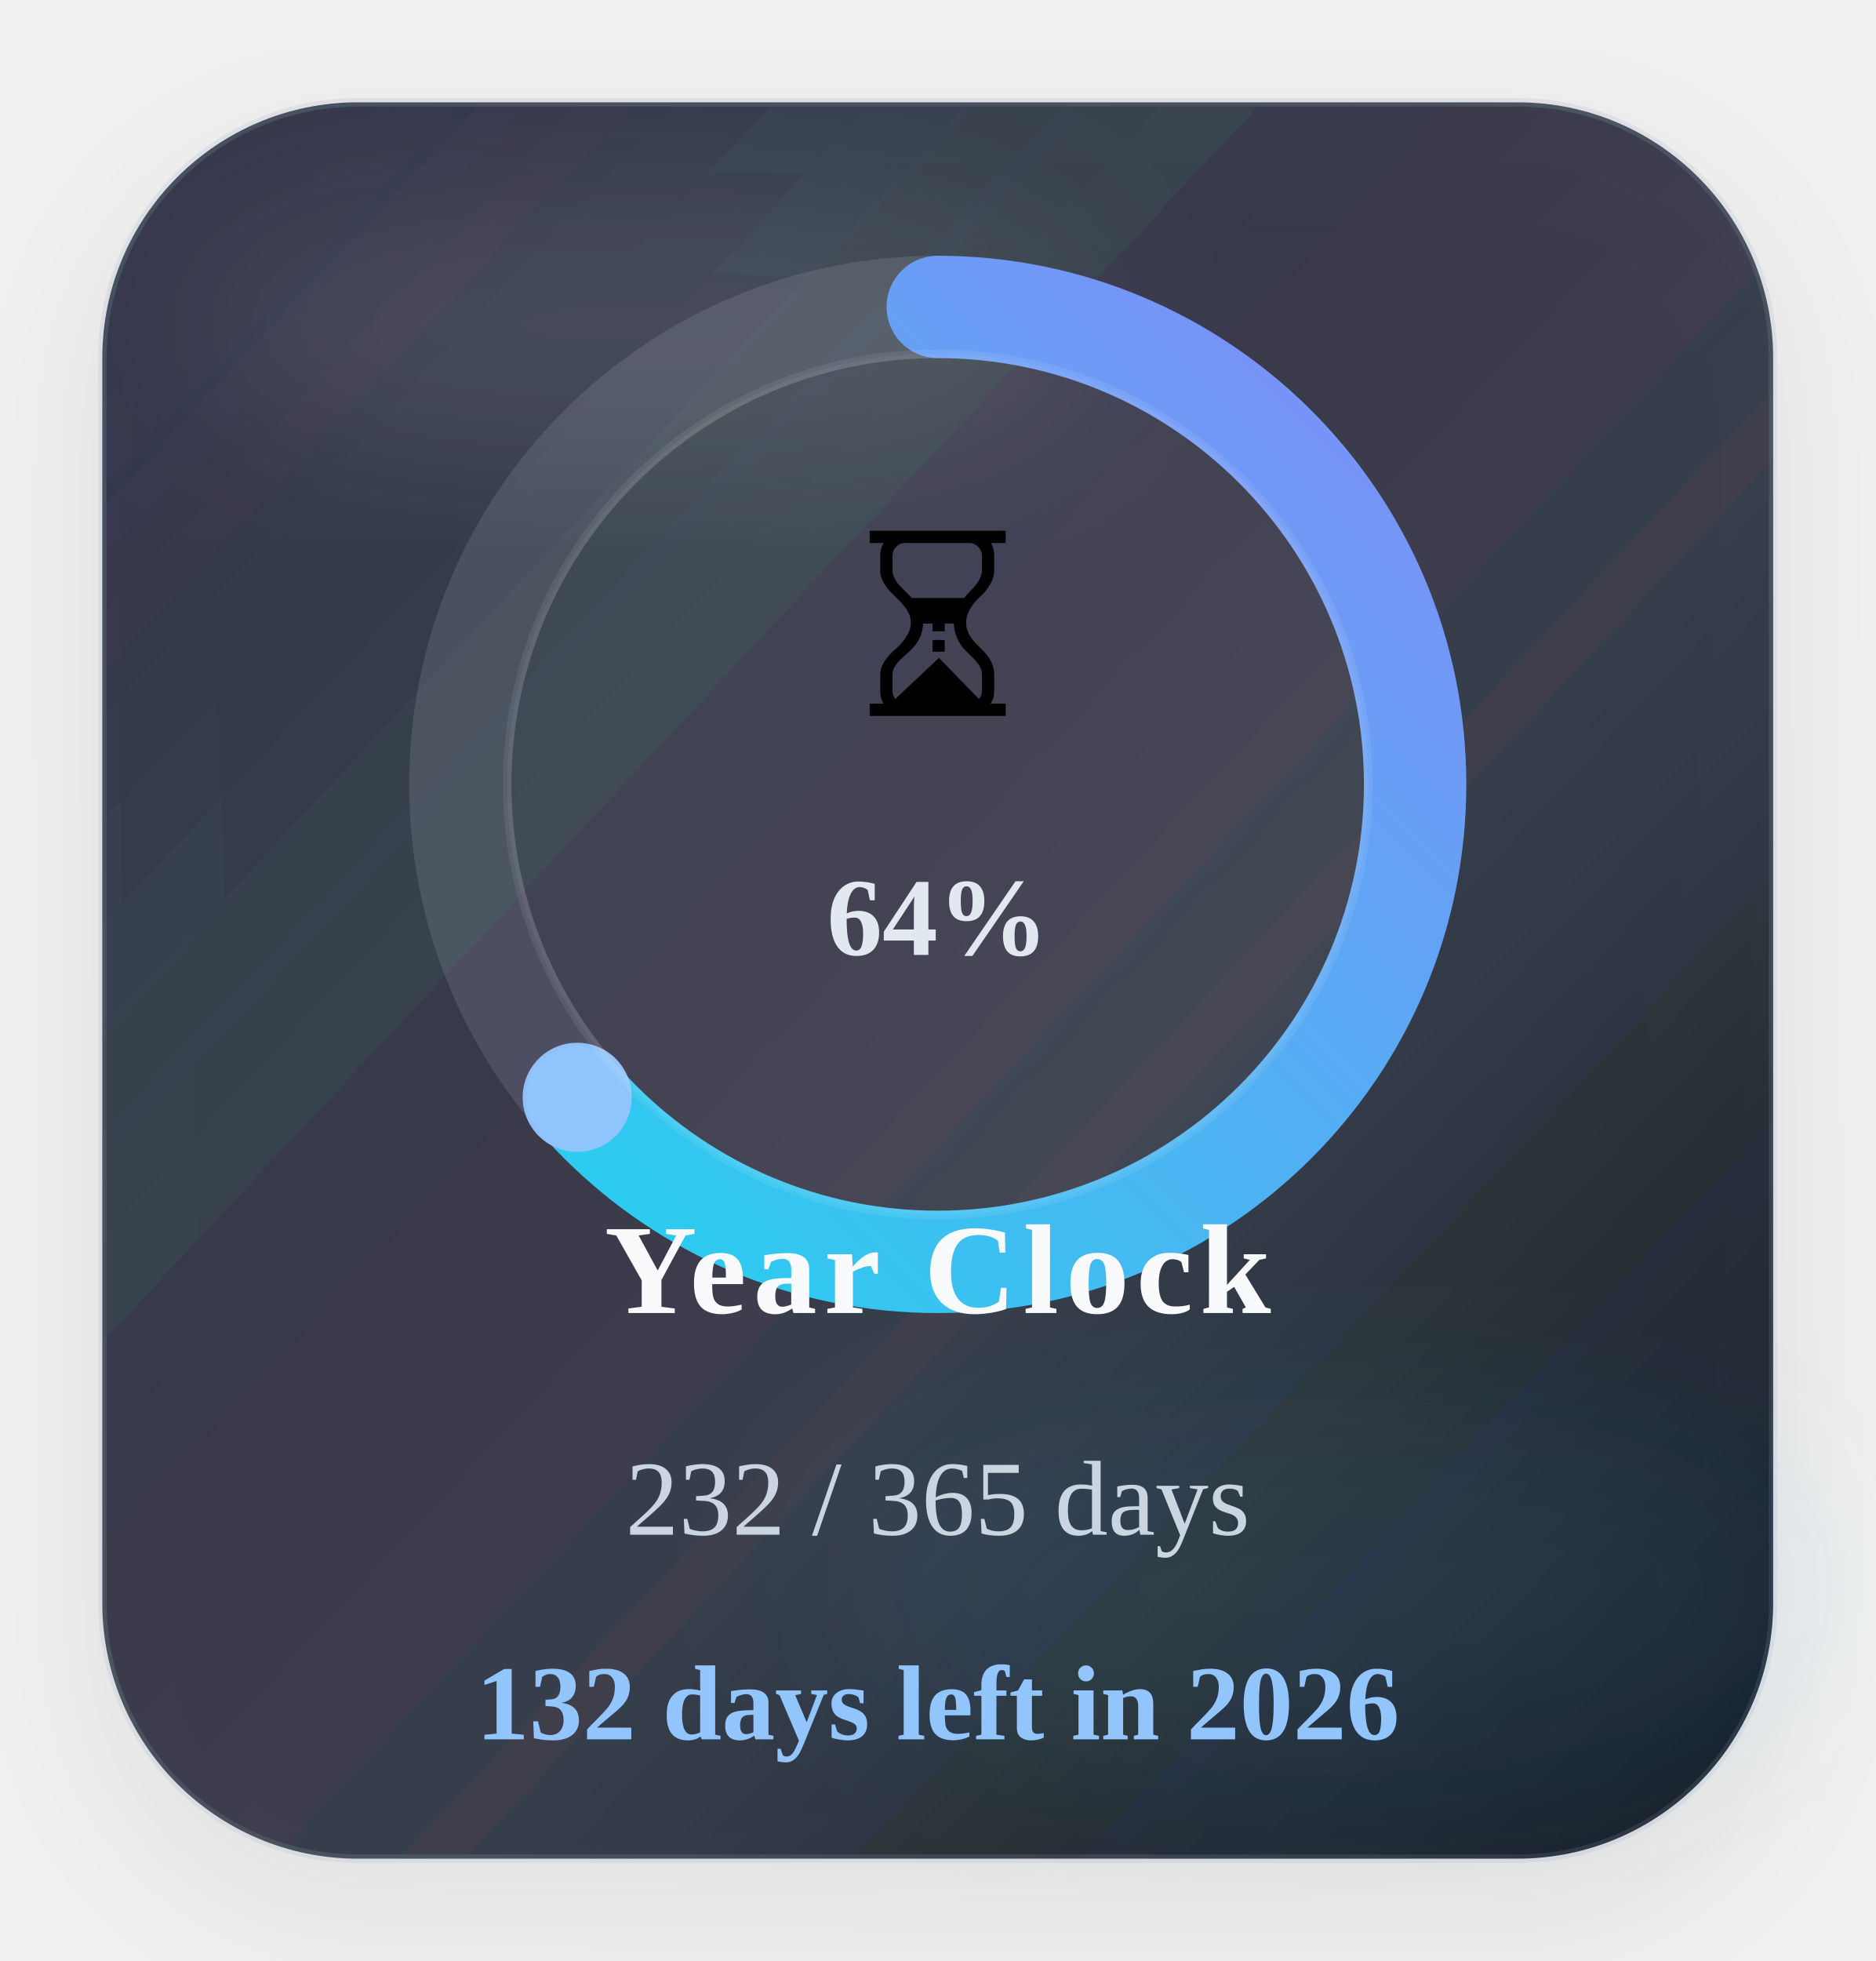
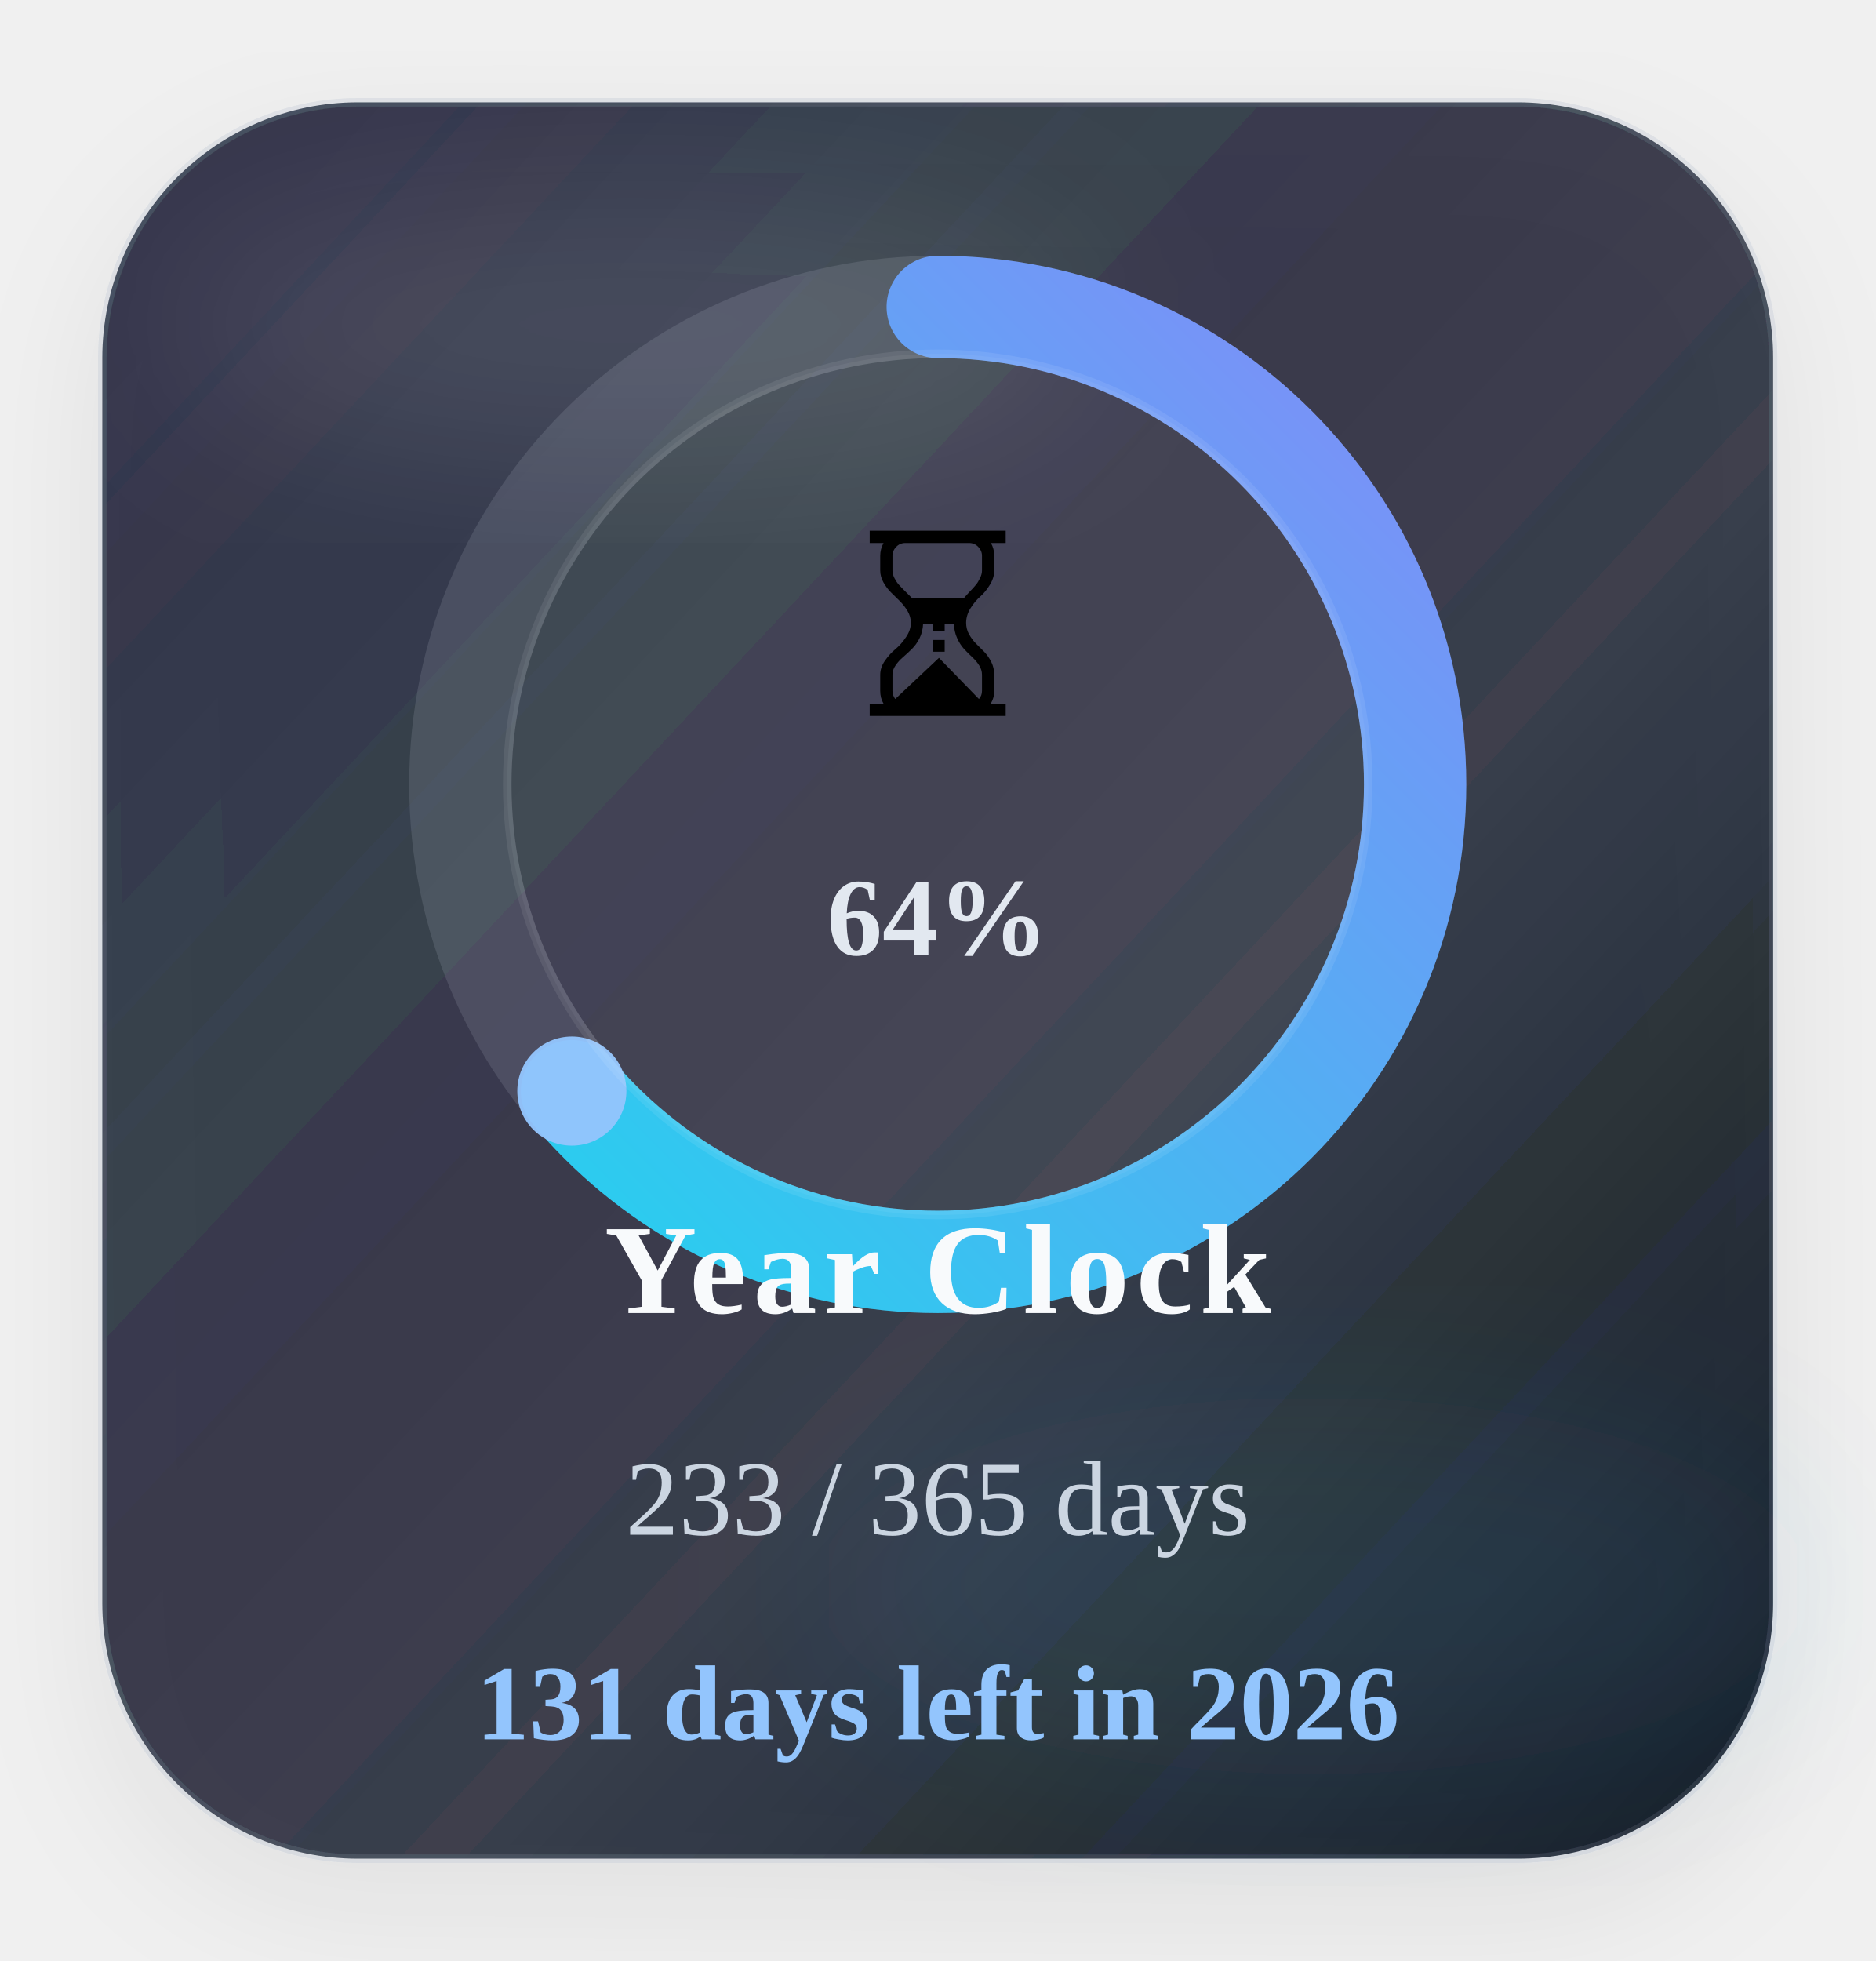
<svg xmlns="http://www.w3.org/2000/svg" width="220" height="230" viewBox="0 0 220 230" role="img" aria-label="Time progress for 2026">
  <defs>
    <linearGradient id="timeGradient" x1="0%" y1="0%" x2="100%" y2="100%">
      <stop offset="0%" stop-color="#22d3ee" />
      <stop offset="100%" stop-color="#818cf8" />
    </linearGradient>
    <linearGradient id="timeCard" x1="0%" y1="0%" x2="100%" y2="100%">
      <stop offset="0%" stop-color="#1c2537" stop-opacity="0.88" />
      <stop offset="60%" stop-color="#111827" stop-opacity="0.8" />
      <stop offset="100%" stop-color="#0b1220" stop-opacity="0.96" />
    </linearGradient>
    <filter id="timeShadow" x="-25%" y="-25%" width="150%" height="150%">
      <feDropShadow dx="0" dy="6" stdDeviation="8" flood-color="#020617" flood-opacity="0.08" />
    </filter>
    <filter id="timeBlur" x="-30%" y="-30%" width="160%" height="160%">
      <feGaussianBlur stdDeviation="10" />
    </filter>
  </defs>
  <rect x="12" y="12" width="196" height="206" rx="30" fill="url(#timeCard)" stroke="#94a3b8" stroke-opacity="0.18" filter="url(#timeShadow)" />
  <ellipse cx="74" cy="38" rx="54" ry="16" fill="#ffffff" fill-opacity="0.09" filter="url(#timeBlur)" />
  <ellipse cx="154" cy="186" rx="58" ry="22" fill="#38bdf8" fill-opacity="0.08" filter="url(#timeBlur)" />
  <circle class="ring-track" cx="110" cy="92" r="56" fill="none" stroke="#cbd5e1" stroke-opacity="0.14" stroke-width="12" />
-   <circle class="progress-ring" cx="110" cy="92" r="56" fill="none" stroke="url(#timeGradient)" stroke-width="12" stroke-linecap="round" stroke-dasharray="351.86" stroke-dashoffset="127.99" data-target-offset="127.99" data-ring-length="351.86" transform="rotate(-90 110 92)" />
-   <circle class="progress-endcap" cx="67.71" cy="128.70" r="6.4" fill="#93c5fd" fill-opacity="0.96" data-center-x="110" data-center-y="92" data-radius="56" data-target-angle="139.0487" />
+   <circle class="progress-ring" cx="110" cy="92" r="56" fill="none" stroke="url(#timeGradient)" stroke-width="12" stroke-linecap="round" stroke-dasharray="351.86" stroke-dashoffset="127.03" data-target-offset="127.03" data-ring-length="351.86" transform="rotate(-90 110 92)" />
+   <circle class="progress-endcap" cx="67.08" cy="127.97" r="6.4" fill="#93c5fd" fill-opacity="0.96" data-center-x="110" data-center-y="92" data-radius="56" data-target-angle="140.0351" />
  <circle class="ring-core" cx="110" cy="92" r="50.5" fill="#ffffff" fill-opacity="0.05" stroke="#ffffff" stroke-opacity="0.08" />
  <text class="progress-emoji" x="110" y="84" text-anchor="middle" font-size="30">⏳</text>
  <text class="progress-percent" x="110" y="112" text-anchor="middle" font-size="13" font-weight="700" fill="#e2e8f0">64%</text>
  <text class="progress-label" x="110" y="154" text-anchor="middle" font-size="15" font-weight="700" letter-spacing="0.8" fill="#f8fafc">Year Clock</text>
-   <text class="progress-value" x="110" y="180" text-anchor="middle" font-size="12.5" fill="#cbd5e1">232 / 365 days</text>
-   <text class="progress-status" data-status-state="remaining" x="110" y="204" text-anchor="middle" font-size="12.5" font-weight="700" fill="#93c5fd">132 days left in 2026</text>
+   <text class="progress-value" x="110" y="180" text-anchor="middle" font-size="12.5" fill="#cbd5e1">233 / 365 days</text>
+   <text class="progress-status" data-status-state="remaining" x="110" y="204" text-anchor="middle" font-size="12.5" font-weight="700" fill="#93c5fd">131 days left in 2026</text>
</svg>
